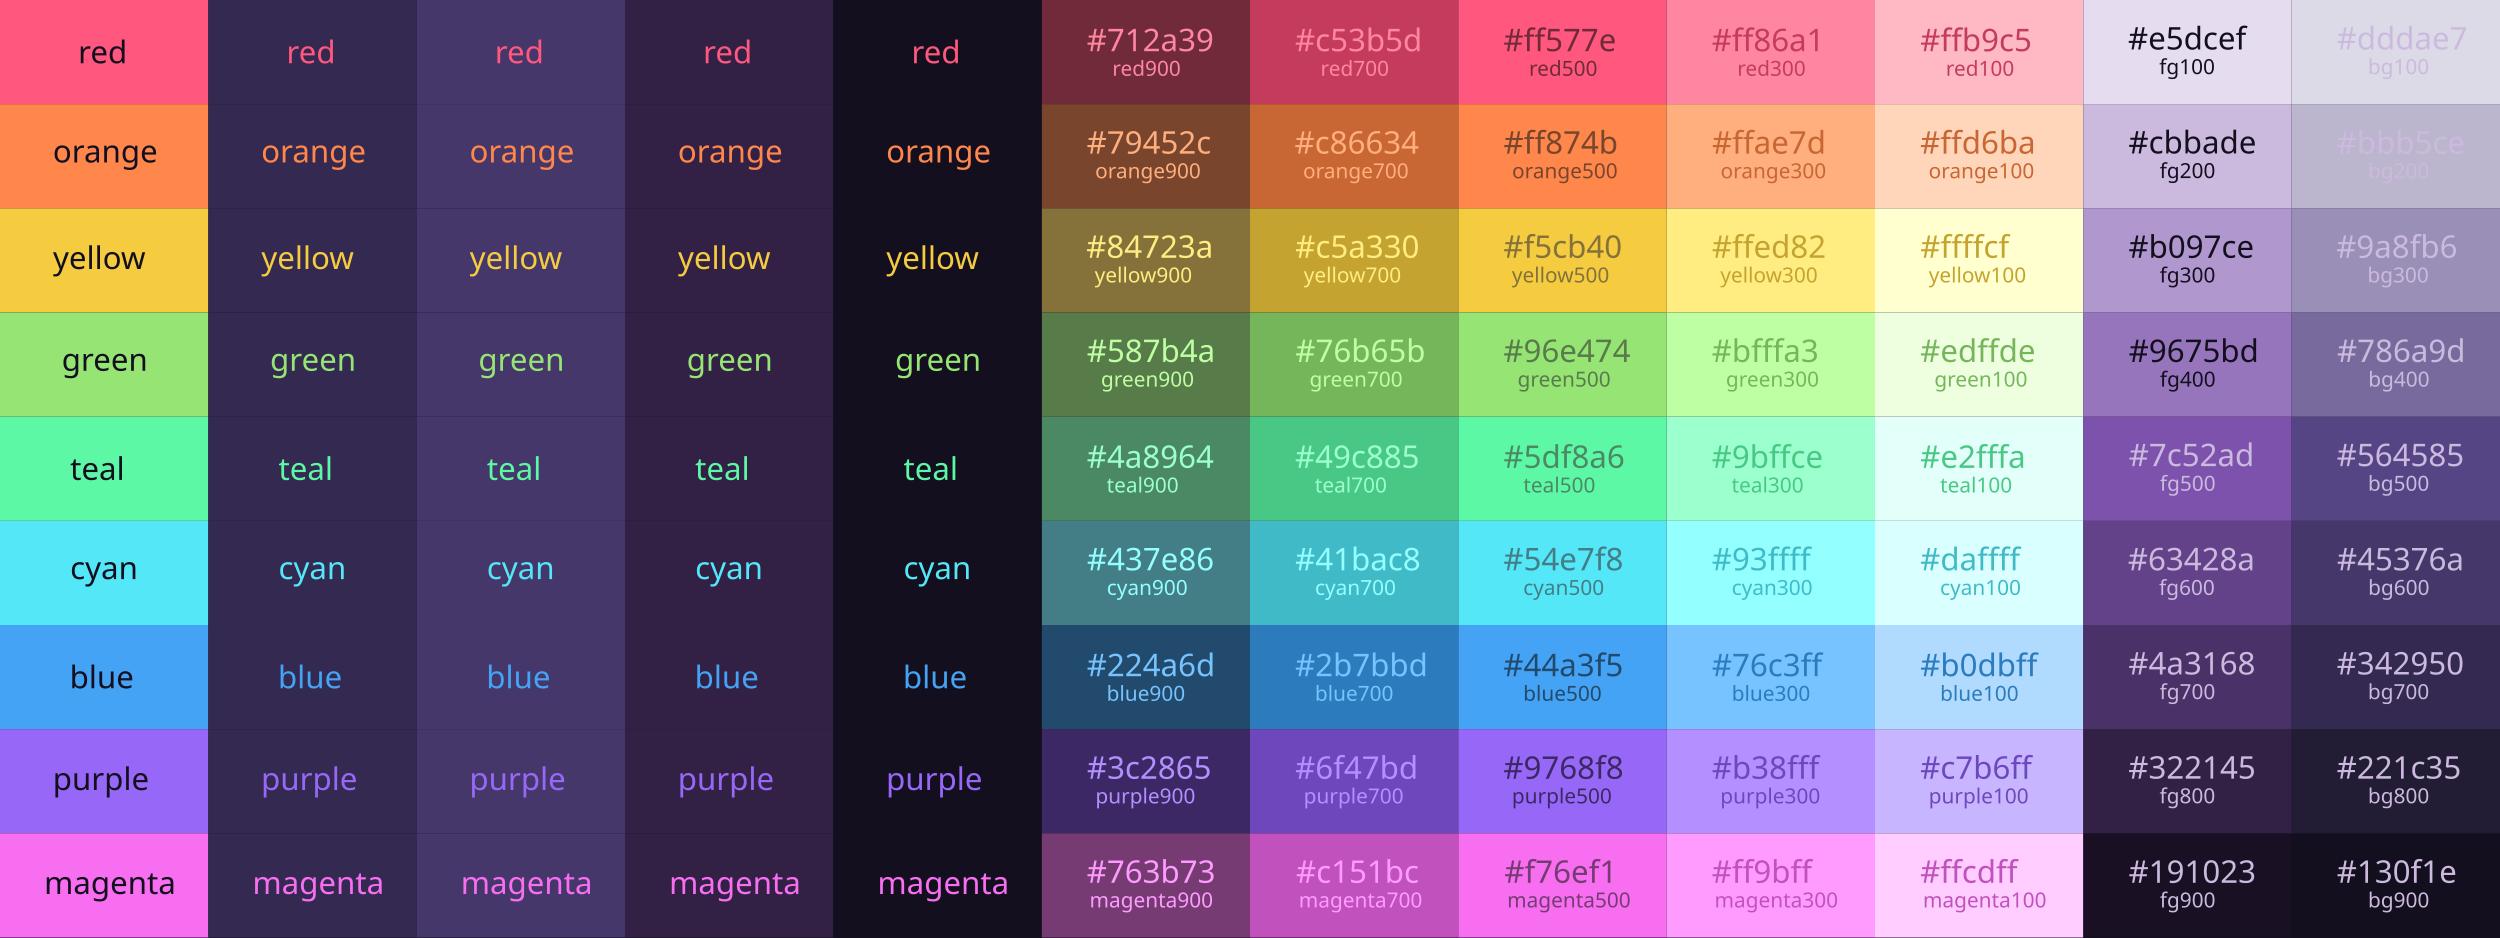
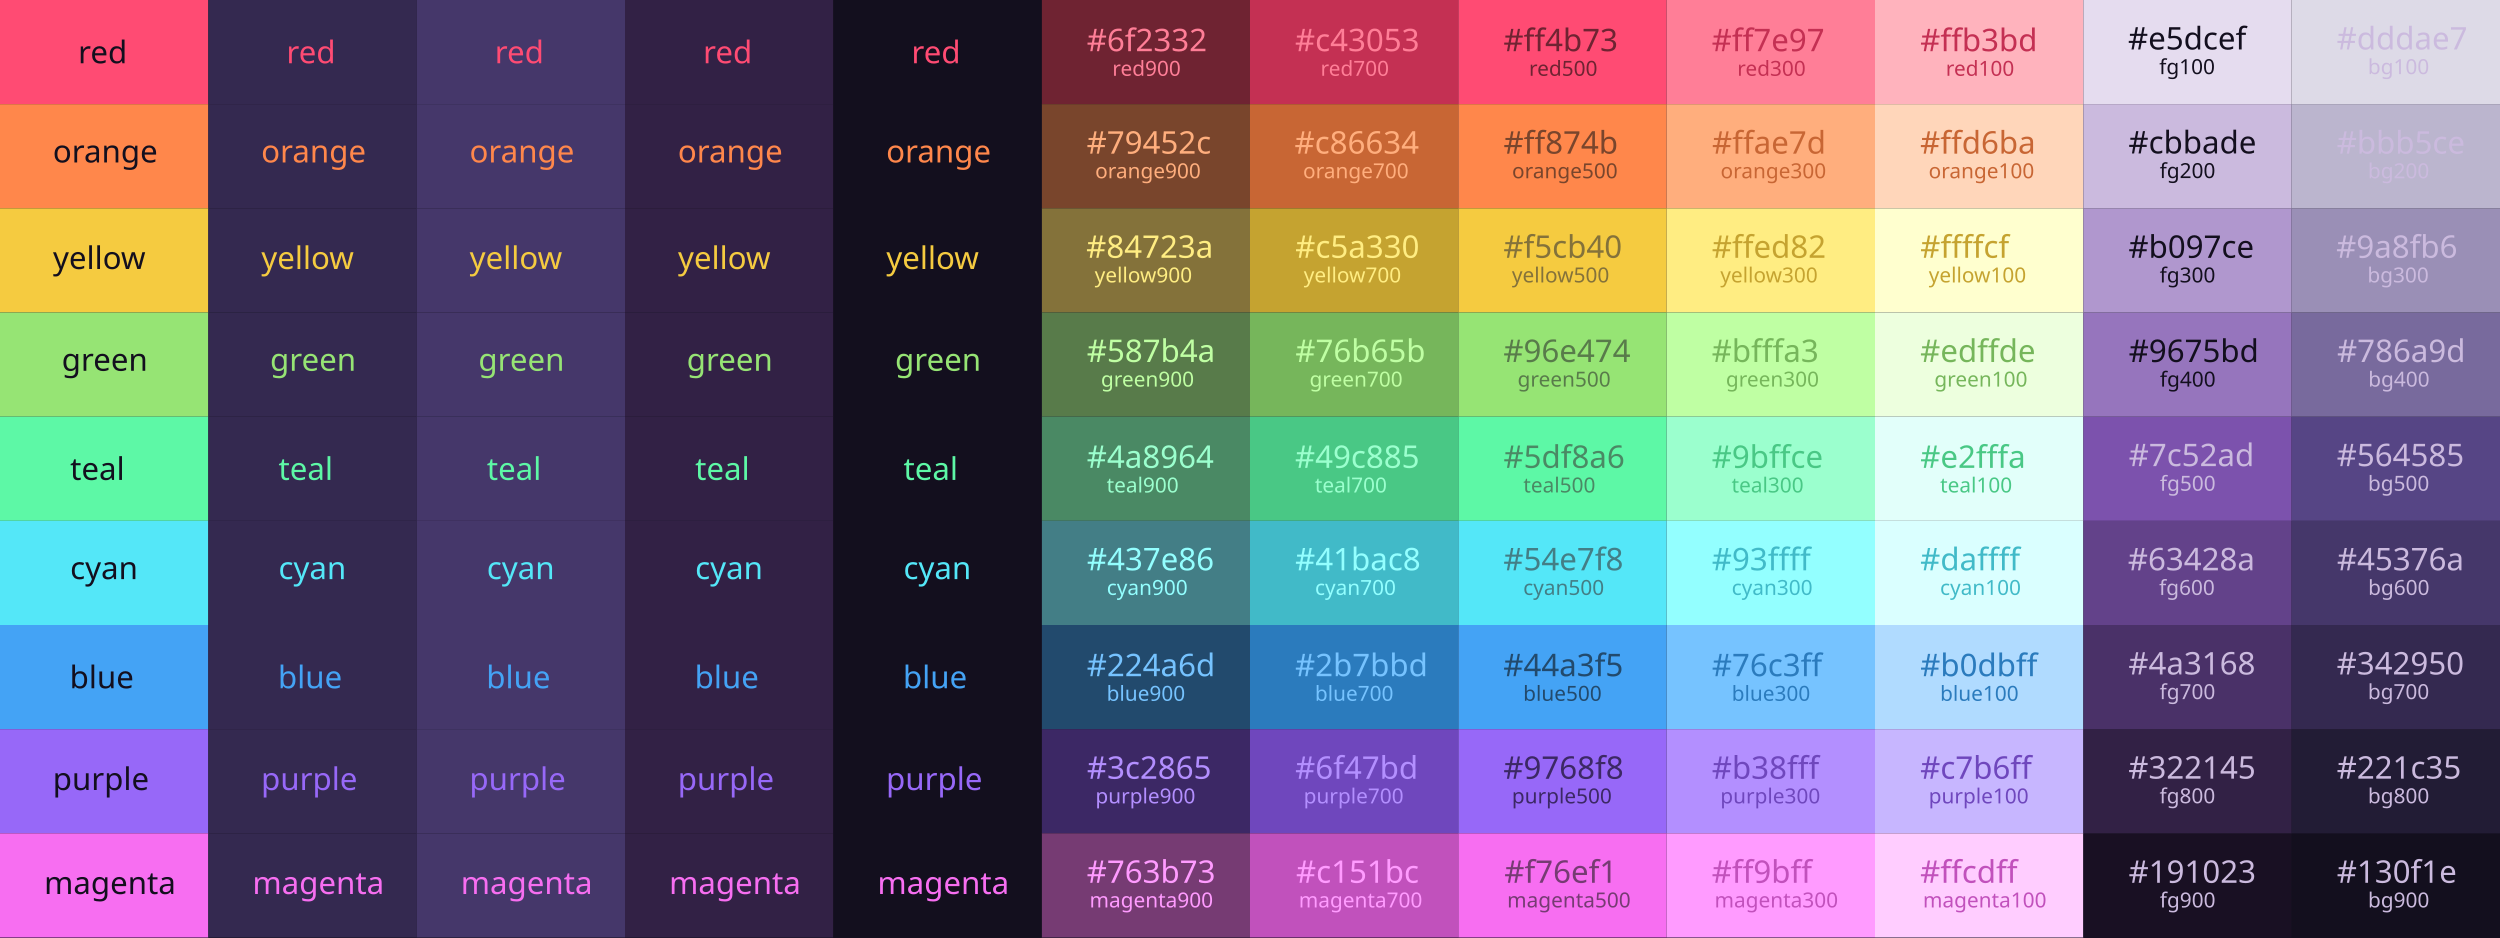
<svg xmlns="http://www.w3.org/2000/svg" viewBox="0 0 2880 1080" xml:space="preserve" style="fill-rule:evenodd;clip-rule:evenodd;stroke-linejoin:round;stroke-miterlimit:2">
  <path style="fill:#130f1e" d="M0 0h3840v2160H0z" />
-   <path style="fill:#ff577e" d="M515.883 199.195h124.032v109.902H515.883z" transform="matrix(1.93498 0 0 1.09188 -998.224 -217.498)" />
-   <path style="fill:#712a39" d="M515.883 199.195h124.032v109.902H515.883z" transform="matrix(1.93498 0 0 1.09188 201.776 -217.498)" />
+   <path style="fill:#ff4b73" d="M515.883 199.195h124.032v109.902H515.883z" transform="matrix(1.93498 0 0 1.09188 -998.224 -217.498)" />
+   <path style="fill:#6f2332" d="M515.883 199.195h124.032v109.902H515.883z" transform="matrix(1.93498 0 0 1.09188 201.776 -217.498)" />
  <path style="fill:#79452c" d="M515.883 199.195h124.032v109.902H515.883z" transform="matrix(1.93498 0 0 1.09188 201.776 -97.498)" />
  <path style="fill:#84723a" d="M515.883 199.195h124.032v109.902H515.883z" transform="matrix(1.93498 0 0 1.09188 201.776 22.502)" />
  <path style="fill:#587b4a" d="M515.883 199.195h124.032v109.902H515.883z" transform="matrix(1.93498 0 0 1.09188 201.776 142.502)" />
  <path style="fill:#4a8964" d="M515.883 199.195h124.032v109.902H515.883z" transform="matrix(1.93498 0 0 1.09188 201.776 262.502)" />
  <path style="fill:#437e86" d="M515.883 199.195h124.032v109.902H515.883z" transform="matrix(1.93498 0 0 1.09188 201.776 382.502)" />
  <path style="fill:#224a6d" d="M515.883 199.195h124.032v109.902H515.883z" transform="matrix(1.93498 0 0 1.09188 201.776 502.502)" />
  <path style="fill:#3c2865" d="M515.883 199.195h124.032v109.902H515.883z" transform="matrix(1.93498 0 0 1.09188 201.776 622.502)" />
  <path style="fill:#763b73" d="M515.883 199.195h124.032v109.902H515.883z" transform="matrix(1.93498 0 0 1.09188 201.776 742.502)" />
-   <path style="fill:#c53b5d" d="M515.883 199.195h124.032v109.902H515.883z" transform="matrix(1.93498 0 0 1.09188 441.776 -217.498)" />
+   <path style="fill:#c43053" d="M515.883 199.195h124.032v109.902H515.883z" transform="matrix(1.93498 0 0 1.09188 441.776 -217.498)" />
  <path style="fill:#c86634" d="M515.883 199.195h124.032v109.902H515.883z" transform="matrix(1.93498 0 0 1.09188 441.776 -97.498)" />
  <path style="fill:#c5a330" d="M515.883 199.195h124.032v109.902H515.883z" transform="matrix(1.93498 0 0 1.09188 441.776 22.502)" />
  <path style="fill:#76b65b" d="M515.883 199.195h124.032v109.902H515.883z" transform="matrix(1.93498 0 0 1.09188 441.776 142.502)" />
  <path style="fill:#49c885" d="M515.883 199.195h124.032v109.902H515.883z" transform="matrix(1.93498 0 0 1.09188 441.776 262.502)" />
  <path style="fill:#41bac8" d="M515.883 199.195h124.032v109.902H515.883z" transform="matrix(1.93498 0 0 1.09188 441.776 382.502)" />
  <path style="fill:#2b7bbd" d="M515.883 199.195h124.032v109.902H515.883z" transform="matrix(1.93498 0 0 1.09188 441.776 502.502)" />
  <path style="fill:#6f47bd" d="M515.883 199.195h124.032v109.902H515.883z" transform="matrix(1.93498 0 0 1.09188 441.776 622.502)" />
  <path style="fill:#c151bc" d="M515.883 199.195h124.032v109.902H515.883z" transform="matrix(1.93498 0 0 1.09188 441.776 742.502)" />
-   <path style="fill:#ff577e" d="M515.883 199.195h124.032v109.902H515.883z" transform="matrix(1.93498 0 0 1.09188 681.776 -217.498)" />
+   <path style="fill:#ff4b73" d="M515.883 199.195h124.032v109.902H515.883z" transform="matrix(1.93498 0 0 1.09188 681.776 -217.498)" />
  <path style="fill:#ff874b" d="M515.883 199.195h124.032v109.902H515.883z" transform="matrix(1.93498 0 0 1.09188 681.776 -97.498)" />
  <path style="fill:#f5cb40" d="M515.883 199.195h124.032v109.902H515.883z" transform="matrix(1.93498 0 0 1.09188 681.776 22.502)" />
  <path style="fill:#96e474" d="M515.883 199.195h124.032v109.902H515.883z" transform="matrix(1.93498 0 0 1.09188 681.776 142.502)" />
  <path style="fill:#5df8a6" d="M515.883 199.195h124.032v109.902H515.883z" transform="matrix(1.93498 0 0 1.09188 681.776 262.502)" />
  <path style="fill:#54e7f8" d="M515.883 199.195h124.032v109.902H515.883z" transform="matrix(1.93498 0 0 1.09188 681.776 382.502)" />
  <path style="fill:#44a3f5" d="M515.883 199.195h124.032v109.902H515.883z" transform="matrix(1.93498 0 0 1.09188 681.776 502.502)" />
  <path style="fill:#9768f8" d="M515.883 199.195h124.032v109.902H515.883z" transform="matrix(1.93498 0 0 1.09188 681.776 622.502)" />
  <path style="fill:#f76ef1" d="M515.883 199.195h124.032v109.902H515.883z" transform="matrix(1.93498 0 0 1.09188 681.776 742.502)" />
-   <path style="fill:#ff86a1" d="M515.883 199.195h124.032v109.902H515.883z" transform="matrix(1.93498 0 0 1.09188 921.776 -217.498)" />
+   <path style="fill:#ff7e97" d="M515.883 199.195h124.032v109.902H515.883z" transform="matrix(1.93498 0 0 1.09188 921.776 -217.498)" />
  <path style="fill:#ffae7d" d="M515.883 199.195h124.032v109.902H515.883z" transform="matrix(1.93498 0 0 1.09188 921.776 -97.498)" />
  <path style="fill:#ffed82" d="M515.883 199.195h124.032v109.902H515.883z" transform="matrix(1.93498 0 0 1.09188 921.776 22.502)" />
  <path style="fill:#bfffa3" d="M515.883 199.195h124.032v109.902H515.883z" transform="matrix(1.93498 0 0 1.09188 921.776 142.502)" />
  <path style="fill:#9bffce" d="M515.883 199.195h124.032v109.902H515.883z" transform="matrix(1.93498 0 0 1.09188 921.776 262.502)" />
  <path style="fill:#93ffff" d="M515.883 199.195h124.032v109.902H515.883z" transform="matrix(1.93498 0 0 1.09188 921.776 382.502)" />
  <path style="fill:#76c3ff" d="M515.883 199.195h124.032v109.902H515.883z" transform="matrix(1.93498 0 0 1.09188 921.776 502.502)" />
  <path style="fill:#b38fff" d="M515.883 199.195h124.032v109.902H515.883z" transform="matrix(1.93498 0 0 1.09188 921.776 622.502)" />
  <path style="fill:#ff9bff" d="M515.883 199.195h124.032v109.902H515.883z" transform="matrix(1.93498 0 0 1.09188 921.776 742.502)" />
-   <path style="fill:#ffb9c5" d="M515.883 199.195h124.032v109.902H515.883z" transform="matrix(1.93498 0 0 1.09188 1161.78 -217.498)" />
+   <path style="fill:#ffb3bd" d="M515.883 199.195h124.032v109.902H515.883z" transform="matrix(1.93498 0 0 1.09188 1161.78 -217.498)" />
  <path style="fill:#ffd6ba" d="M515.883 199.195h124.032v109.902H515.883z" transform="matrix(1.93498 0 0 1.09188 1161.78 -97.498)" />
  <path style="fill:#ffffcf" d="M515.883 199.195h124.032v109.902H515.883z" transform="matrix(1.93498 0 0 1.09188 1161.78 22.502)" />
  <path style="fill:#edffde" d="M515.883 199.195h124.032v109.902H515.883z" transform="matrix(1.93498 0 0 1.09188 1161.78 142.502)" />
  <path style="fill:#e2fffa" d="M515.883 199.195h124.032v109.902H515.883z" transform="matrix(1.93498 0 0 1.09188 1161.78 262.502)" />
  <path style="fill:#daffff" d="M515.883 199.195h124.032v109.902H515.883z" transform="matrix(1.93498 0 0 1.09188 1161.78 382.502)" />
  <path style="fill:#b0dbff" d="M515.883 199.195h124.032v109.902H515.883z" transform="matrix(1.93498 0 0 1.09188 1161.78 502.502)" />
  <path style="fill:#c7b6ff" d="M515.883 199.195h124.032v109.902H515.883z" transform="matrix(1.93498 0 0 1.09188 1161.78 622.502)" />
  <path style="fill:#ffcdff" d="M515.883 199.195h124.032v109.902H515.883z" transform="matrix(1.93498 0 0 1.09188 1161.78 742.502)" />
  <path style="fill:#ff874b" d="M515.883 199.195h124.032v109.902H515.883z" transform="matrix(1.93498 0 0 1.09188 -998.224 -97.498)" />
  <path style="fill:#f5cb40" d="M515.883 199.195h124.032v109.902H515.883z" transform="matrix(1.93498 0 0 1.09188 -998.224 22.502)" />
  <path style="fill:#96e474" d="M515.883 199.195h124.032v109.902H515.883z" transform="matrix(1.93498 0 0 1.09188 -998.224 142.502)" />
  <path style="fill:#5df8a6" d="M515.883 199.195h124.032v109.902H515.883z" transform="matrix(1.93498 0 0 1.09188 -998.224 262.502)" />
  <path style="fill:#54e7f8" d="M515.883 199.195h124.032v109.902H515.883z" transform="matrix(1.93498 0 0 1.09188 -998.224 382.502)" />
  <path style="fill:#44a3f5" d="M515.883 199.195h124.032v109.902H515.883z" transform="matrix(1.93498 0 0 1.09188 -998.224 502.502)" />
  <path style="fill:#9768f8" d="M515.883 199.195h124.032v109.902H515.883z" transform="matrix(1.93498 0 0 1.09188 -998.224 622.502)" />
  <path style="fill:#f76ef1" d="M515.883 199.195h124.032v109.902H515.883z" transform="matrix(1.93498 0 0 1.09188 -998.224 742.502)" />
  <path style="fill:#191023" d="M515.883 199.195h124.032v109.902H515.883z" transform="matrix(1.93498 0 0 1.09188 1401.78 742.502)" />
  <path style="fill:#130f1e" d="M515.883 199.195h124.032v109.902H515.883z" transform="matrix(1.93498 0 0 1.09188 1641.78 742.502)" />
  <path style="fill:#322145" d="M515.883 199.195h124.032v109.902H515.883z" transform="matrix(1.93498 0 0 1.09188 1401.78 622.502)" />
  <path style="fill:#221c35" d="M515.883 199.195h124.032v109.902H515.883z" transform="matrix(1.93498 0 0 1.09188 1641.78 622.502)" />
  <path style="fill:#4a3168" d="M515.883 199.195h124.032v109.902H515.883z" transform="matrix(1.93498 0 0 1.09188 1401.78 502.502)" />
  <path style="fill:#342950" d="M515.883 199.195h124.032v109.902H515.883z" transform="matrix(1.93498 0 0 1.09188 1641.78 502.502)" />
  <path style="fill:#63428a" d="M515.883 199.195h124.032v109.902H515.883z" transform="matrix(1.93498 0 0 1.09188 1401.78 382.502)" />
  <path style="fill:#45376a" d="M515.883 199.195h124.032v109.902H515.883z" transform="matrix(1.93498 0 0 1.09188 1641.78 382.502)" />
  <path style="fill:#7c52ad" d="M515.883 199.195h124.032v109.902H515.883z" transform="matrix(1.93498 0 0 1.09188 1401.78 262.502)" />
  <path style="fill:#564585" d="M515.883 199.195h124.032v109.902H515.883z" transform="matrix(1.93498 0 0 1.09188 1641.78 262.502)" />
  <path style="fill:#9675bd" d="M515.883 199.195h124.032v109.902H515.883z" transform="matrix(1.93498 0 0 1.09188 1401.78 142.502)" />
  <path style="fill:#786a9d" d="M515.883 199.195h124.032v109.902H515.883z" transform="matrix(1.93498 0 0 1.09188 1641.78 142.502)" />
  <path style="fill:#b097ce" d="M515.883 199.195h124.032v109.902H515.883z" transform="matrix(1.93498 0 0 1.09188 1401.78 22.502)" />
  <path style="fill:#9a8fb6" d="M515.883 199.195h124.032v109.902H515.883z" transform="matrix(1.93498 0 0 1.09188 1641.78 22.502)" />
  <path style="fill:#cbbade" d="M515.883 199.195h124.032v109.902H515.883z" transform="matrix(1.93498 0 0 1.09188 1401.78 -97.498)" />
  <path style="fill:#bbb5ce" d="M515.883 199.195h124.032v109.902H515.883z" transform="matrix(1.93498 0 0 1.09188 1641.78 -97.498)" />
  <path style="fill:#e5dcef" d="M515.883 199.195h124.032v109.902H515.883z" transform="matrix(1.93498 0 0 1.09188 1401.78 -217.498)" />
  <path style="fill:#dddae7" d="M515.883 199.195h124.032v109.902H515.883z" transform="matrix(1.93498 0 0 1.09188 1641.78 -217.498)" />
  <path style="fill:#342950" d="M515.883 199.195h124.032v109.902H515.883z" transform="matrix(1.93498 0 0 1.09188 -758.224 -217.498)" />
  <path style="fill:#342950" d="M515.883 199.195h124.032v109.902H515.883z" transform="matrix(1.93498 0 0 1.09188 -758.224 -97.498)" />
  <path style="fill:#342950" d="M515.883 199.195h124.032v109.902H515.883z" transform="matrix(1.93498 0 0 1.09188 -758.224 22.502)" />
  <path style="fill:#342950" d="M515.883 199.195h124.032v109.902H515.883z" transform="matrix(1.93498 0 0 1.09188 -758.224 142.502)" />
  <path style="fill:#342950" d="M515.883 199.195h124.032v109.902H515.883z" transform="matrix(1.93498 0 0 1.09188 -758.224 262.502)" />
  <path style="fill:#342950" d="M515.883 199.195h124.032v109.902H515.883z" transform="matrix(1.93498 0 0 1.09188 -758.224 382.502)" />
  <path style="fill:#342950" d="M515.883 199.195h124.032v109.902H515.883z" transform="matrix(1.93498 0 0 1.09188 -758.224 502.502)" />
  <path style="fill:#342950" d="M515.883 199.195h124.032v109.902H515.883z" transform="matrix(1.93498 0 0 1.09188 -758.224 622.502)" />
  <path style="fill:#342950" d="M515.883 199.195h124.032v109.902H515.883z" transform="matrix(1.93498 0 0 1.09188 -758.224 742.502)" />
  <path style="fill:#45376a" d="M515.883 199.195h124.032v109.902H515.883z" transform="matrix(1.93498 0 0 1.09188 -518.224 -217.498)" />
  <path style="fill:#45376a" d="M515.883 199.195h124.032v109.902H515.883z" transform="matrix(1.93498 0 0 1.09188 -518.224 -97.498)" />
  <path style="fill:#45376a" d="M515.883 199.195h124.032v109.902H515.883z" transform="matrix(1.93498 0 0 1.09188 -518.224 22.502)" />
  <path style="fill:#45376a" d="M515.883 199.195h124.032v109.902H515.883z" transform="matrix(1.93498 0 0 1.09188 -518.224 142.502)" />
  <path style="fill:#45376a" d="M515.883 199.195h124.032v109.902H515.883z" transform="matrix(1.93498 0 0 1.09188 -518.224 262.502)" />
  <path style="fill:#45376a" d="M515.883 199.195h124.032v109.902H515.883z" transform="matrix(1.93498 0 0 1.09188 -518.224 382.502)" />
  <path style="fill:#45376a" d="M515.883 199.195h124.032v109.902H515.883z" transform="matrix(1.93498 0 0 1.09188 -518.224 502.502)" />
  <path style="fill:#45376a" d="M515.883 199.195h124.032v109.902H515.883z" transform="matrix(1.93498 0 0 1.09188 -518.224 622.502)" />
  <path style="fill:#45376a" d="M515.883 199.195h124.032v109.902H515.883z" transform="matrix(1.93498 0 0 1.09188 -518.224 742.502)" />
  <path style="fill:#322145" d="M515.883 199.195h124.032v109.902H515.883z" transform="matrix(1.93498 0 0 1.09188 -278.224 -217.498)" />
  <path style="fill:#322145" d="M515.883 199.195h124.032v109.902H515.883z" transform="matrix(1.93498 0 0 1.09188 -278.224 -97.498)" />
  <path style="fill:#322145" d="M515.883 199.195h124.032v109.902H515.883z" transform="matrix(1.93498 0 0 1.09188 -278.224 22.502)" />
  <path style="fill:#322145" d="M515.883 199.195h124.032v109.902H515.883z" transform="matrix(1.93498 0 0 1.09188 -278.224 142.502)" />
  <path style="fill:#322145" d="M515.883 199.195h124.032v109.902H515.883z" transform="matrix(1.93498 0 0 1.09188 -278.224 262.502)" />
  <path style="fill:#322145" d="M515.883 199.195h124.032v109.902H515.883z" transform="matrix(1.93498 0 0 1.09188 -278.224 382.502)" />
  <path style="fill:#322145" d="M515.883 199.195h124.032v109.902H515.883z" transform="matrix(1.93498 0 0 1.09188 -278.224 502.502)" />
  <path style="fill:#322145" d="M515.883 199.195h124.032v109.902H515.883z" transform="matrix(1.93498 0 0 1.09188 -278.224 622.502)" />
  <path style="fill:#322145" d="M515.883 199.195h124.032v109.902H515.883z" transform="matrix(1.93498 0 0 1.09188 -278.224 742.502)" />
  <path style="fill:#130f1e" d="M515.883 199.195h124.032v109.902H515.883z" transform="matrix(1.93498 0 0 1.09188 -38.224 -217.498)" />
  <path style="fill:#130f1e" d="M515.883 199.195h124.032v109.902H515.883z" transform="matrix(1.93498 0 0 1.09188 -38.224 -97.498)" />
  <path style="fill:#130f1e" d="M515.883 199.195h124.032v109.902H515.883z" transform="matrix(1.93498 0 0 1.09188 -38.224 22.502)" />
  <path style="fill:#130f1e" d="M515.883 199.195h124.032v109.902H515.883z" transform="matrix(1.93498 0 0 1.09188 -38.224 142.502)" />
  <path style="fill:#130f1e" d="M515.883 199.195h124.032v109.902H515.883z" transform="matrix(1.93498 0 0 1.09188 -38.224 262.502)" />
  <path style="fill:#130f1e" d="M515.883 199.195h124.032v109.902H515.883z" transform="matrix(1.93498 0 0 1.09188 -38.224 382.502)" />
  <path style="fill:#130f1e" d="M515.883 199.195h124.032v109.902H515.883z" transform="matrix(1.93498 0 0 1.09188 -38.224 502.502)" />
  <path style="fill:#130f1e" d="M515.883 199.195h124.032v109.902H515.883z" transform="matrix(1.93498 0 0 1.09188 -38.224 622.502)" />
  <path style="fill:#130f1e" d="M515.883 199.195h124.032v109.902H515.883z" transform="matrix(1.93498 0 0 1.09188 -38.224 742.502)" />
  <text x="554.716" y="107.808" style="font-family:'VictorMono-Medium','Victor Mono';font-weight:500;font-size:36px;fill:#130f1e" transform="translate(-464.76 -34.946)">red</text>
-   <text x="515.443" y="107.808" style="font-family:'VictorMono-Medium','Victor Mono';font-weight:500;font-size:36px;fill:#ff86a1" transform="translate(736.467 -48.823)">#712a39</text>
-   <text x="544.898" y="136.172" style="font-family:'VictorMono-Medium','Victor Mono';font-weight:500;font-size:24px;fill:#ff86a1" transform="translate(736.467 -48.823)">red900</text>
+   <text x="515.443" y="107.808" style="font-family:'VictorMono-Medium','Victor Mono';font-weight:500;font-size:36px;fill:#ff7e97" transform="translate(736.467 -48.823)">#6f2332</text>
+   <text x="544.898" y="136.172" style="font-family:'VictorMono-Medium','Victor Mono';font-weight:500;font-size:24px;fill:#ff7e97" transform="translate(736.467 -48.823)">red900</text>
  <text x="525.262" y="107.808" style="font-family:'VictorMono-Medium','Victor Mono';font-weight:500;font-size:36px;fill:#130f1e" transform="translate(-464.4 79.326)">orange</text>
  <text x="515.443" y="107.808" style="font-family:'VictorMono-Medium','Victor Mono';font-weight:500;font-size:36px;fill:#ffae7d" transform="translate(736.337 69.192)">#79452c</text>
  <text x="525.262" y="136.172" style="font-family:'VictorMono-Medium','Victor Mono';font-weight:500;font-size:24px;fill:#ffae7d" transform="translate(736.337 69.192)">orange900</text>
  <text x="525.262" y="107.808" style="font-family:'VictorMono-Medium','Victor Mono';font-weight:500;font-size:36px;fill:#130f1e" transform="translate(-464.236 202.075)">yellow</text>
  <text x="515.443" y="107.808" style="font-family:'VictorMono-Medium','Victor Mono';font-weight:500;font-size:36px;fill:#ffed82" transform="translate(735.813 189.192)">#84723a</text>
  <text x="525.262" y="136.172" style="font-family:'VictorMono-Medium','Victor Mono';font-weight:500;font-size:24px;fill:#ffed82" transform="translate(735.813 189.192)">yellow900</text>
  <text x="535.08" y="107.808" style="font-family:'VictorMono-Medium','Victor Mono';font-weight:500;font-size:36px;fill:#130f1e" transform="translate(-463.991 319.326)">green</text>
  <text x="515.443" y="107.808" style="font-family:'VictorMono-Medium','Victor Mono';font-weight:500;font-size:36px;fill:#bfffa3" transform="translate(736.484 309.192)">#587b4a</text>
  <text x="531.807" y="136.172" style="font-family:'VictorMono-Medium','Victor Mono';font-weight:500;font-size:24px;fill:#bfffa3" transform="translate(736.484 309.192)">green900</text>
  <text x="544.898" y="107.808" style="font-family:'VictorMono-Medium','Victor Mono';font-weight:500;font-size:36px;fill:#130f1e" transform="translate(-464.105 445.054)">teal</text>
  <text x="515.443" y="107.808" style="font-family:'VictorMono-Medium','Victor Mono';font-weight:500;font-size:36px;fill:#9bffce" transform="translate(736.467 431.177)">#4a8964</text>
  <text x="538.353" y="136.172" style="font-family:'VictorMono-Medium','Victor Mono';font-weight:500;font-size:24px;fill:#9bffce" transform="translate(736.467 431.177)">teal900</text>
  <text x="544.898" y="107.808" style="font-family:'VictorMono-Medium','Victor Mono';font-weight:500;font-size:36px;fill:#130f1e" transform="translate(-464.105 559.326)">cyan</text>
  <text x="515.443" y="107.808" style="font-family:'VictorMono-Medium','Victor Mono';font-weight:500;font-size:36px;fill:#93ffff" transform="translate(736.647 549.192)">#437e86</text>
  <text x="538.353" y="136.172" style="font-family:'VictorMono-Medium','Victor Mono';font-weight:500;font-size:24px;fill:#93ffff" transform="translate(736.647 549.192)">cyan900</text>
  <text x="544.898" y="107.808" style="font-family:'VictorMono-Medium','Victor Mono';font-weight:500;font-size:36px;fill:#130f1e" transform="translate(-464.694 685.054)">blue</text>
  <text x="515.443" y="107.808" style="font-family:'VictorMono-Medium','Victor Mono';font-weight:500;font-size:36px;fill:#76c3ff" transform="translate(736.467 671.177)">#224a6d</text>
  <text x="538.353" y="136.172" style="font-family:'VictorMono-Medium','Victor Mono';font-weight:500;font-size:24px;fill:#76c3ff" transform="translate(736.467 671.177)">blue900</text>
  <text x="525.262" y="107.808" style="font-family:'VictorMono-Medium','Victor Mono';font-weight:500;font-size:36px;fill:#130f1e" transform="translate(-464.498 802.305)">purple</text>
  <text x="515.443" y="107.808" style="font-family:'VictorMono-Medium','Victor Mono';font-weight:500;font-size:36px;fill:#b38fff" transform="translate(736.647 789.345)">#3c2865</text>
  <text x="525.262" y="136.172" style="font-family:'VictorMono-Medium','Victor Mono';font-weight:500;font-size:24px;fill:#b38fff" transform="translate(736.647 789.345)">purple900</text>
  <text x="515.443" y="107.808" style="font-family:'VictorMono-Medium','Victor Mono';font-weight:500;font-size:36px;fill:#130f1e" transform="translate(-464.613 922.075)">magenta</text>
  <text x="515.443" y="107.808" style="font-family:'VictorMono-Medium','Victor Mono';font-weight:500;font-size:36px;fill:#cbbade" transform="translate(1936.78 429.192)">#7c52ad</text>
  <text x="551.443" y="136.172" style="font-family:'VictorMono-Medium','Victor Mono';font-weight:500;font-size:24px;fill:#cbbade" transform="translate(1936.78 429.192)">fg500</text>
  <text x="515.443" y="107.808" style="font-family:'VictorMono-Medium','Victor Mono';font-weight:500;font-size:36px;fill:#cbbade" transform="translate(2176.42 429.192)">#564585</text>
  <text x="551.443" y="136.172" style="font-family:'VictorMono-Medium','Victor Mono';font-weight:500;font-size:24px;fill:#cbbade" transform="translate(2176.42 429.192)">bg500</text>
  <text x="515.443" y="107.808" style="font-family:'VictorMono-Medium','Victor Mono';font-weight:500;font-size:36px;fill:#cbbade" transform="translate(1935.81 549.192)">#63428a</text>
  <text x="551.443" y="136.172" style="font-family:'VictorMono-Medium','Victor Mono';font-weight:500;font-size:24px;fill:#cbbade" transform="translate(1935.81 549.192)">fg600</text>
  <text x="515.443" y="107.808" style="font-family:'VictorMono-Medium','Victor Mono';font-weight:500;font-size:36px;fill:#cbbade" transform="translate(2176.65 549.192)">#45376a</text>
  <text x="551.443" y="136.172" style="font-family:'VictorMono-Medium','Victor Mono';font-weight:500;font-size:24px;fill:#cbbade" transform="translate(2176.65 549.192)">bg600</text>
  <text x="515.443" y="107.808" style="font-family:'VictorMono-Medium','Victor Mono';font-weight:500;font-size:36px;fill:#cbbade" transform="translate(1936.4 669.192)">#4a3168</text>
  <text x="551.443" y="136.172" style="font-family:'VictorMono-Medium','Victor Mono';font-weight:500;font-size:24px;fill:#cbbade" transform="translate(1936.4 669.192)">fg700</text>
  <text x="515.443" y="107.808" style="font-family:'VictorMono-Medium','Victor Mono';font-weight:500;font-size:36px;fill:#cbbade" transform="translate(2176.34 669.192)">#342950</text>
  <text x="551.443" y="136.172" style="font-family:'VictorMono-Medium','Victor Mono';font-weight:500;font-size:24px;fill:#cbbade" transform="translate(2176.34 669.192)">bg700</text>
  <text x="515.443" y="107.808" style="font-family:'VictorMono-Medium','Victor Mono';font-weight:500;font-size:36px;fill:#cbbade" transform="translate(1936.34 789.192)">#322145</text>
  <text x="551.443" y="136.172" style="font-family:'VictorMono-Medium','Victor Mono';font-weight:500;font-size:24px;fill:#cbbade" transform="translate(1936.34 789.192)">fg800</text>
  <text x="515.443" y="107.808" style="font-family:'VictorMono-Medium','Victor Mono';font-weight:500;font-size:36px;fill:#cbbade" transform="translate(2176.4 789.192)">#221c35</text>
  <text x="551.443" y="136.172" style="font-family:'VictorMono-Medium','Victor Mono';font-weight:500;font-size:24px;fill:#cbbade" transform="translate(2176.4 789.192)">bg800</text>
  <text x="515.443" y="107.808" style="font-family:'VictorMono-Medium','Victor Mono';font-weight:500;font-size:36px;fill:#cbbade" transform="translate(1936.65 909.192)">#191023</text>
  <text x="551.443" y="136.172" style="font-family:'VictorMono-Medium','Victor Mono';font-weight:500;font-size:24px;fill:#cbbade" transform="translate(1936.65 909.192)">fg900</text>
  <text x="515.443" y="107.808" style="font-family:'VictorMono-Medium','Victor Mono';font-weight:500;font-size:36px;fill:#cbbade" transform="translate(2176.48 909.192)">#130f1e</text>
  <text x="551.443" y="136.172" style="font-family:'VictorMono-Medium','Victor Mono';font-weight:500;font-size:24px;fill:#cbbade" transform="translate(2176.48 909.192)">bg900</text>
  <text x="515.443" y="107.808" style="font-family:'VictorMono-Medium','Victor Mono';font-weight:500;font-size:36px;fill:#130f1e" transform="translate(1936.78 309.192)">#9675bd</text>
  <text x="551.443" y="136.172" style="font-family:'VictorMono-Medium','Victor Mono';font-weight:500;font-size:24px;fill:#130f1e" transform="translate(1936.78 309.192)">fg400</text>
  <text x="515.443" y="107.808" style="font-family:'VictorMono-Medium','Victor Mono';font-weight:500;font-size:36px;fill:#cbbade" transform="translate(2176.78 309.192)">#786a9d</text>
  <text x="551.443" y="136.172" style="font-family:'VictorMono-Medium','Victor Mono';font-weight:500;font-size:24px;fill:#cbbade" transform="translate(2176.78 309.192)">bg400</text>
  <text x="515.443" y="107.808" style="font-family:'VictorMono-Medium','Victor Mono';font-weight:500;font-size:36px;fill:#130f1e" transform="translate(1936.48 189.192)">#b097ce</text>
  <text x="551.443" y="136.172" style="font-family:'VictorMono-Medium','Victor Mono';font-weight:500;font-size:24px;fill:#130f1e" transform="translate(1936.48 189.192)">fg300</text>
  <text x="515.443" y="107.808" style="font-family:'VictorMono-Medium','Victor Mono';font-weight:500;font-size:36px;fill:#cbbade" transform="translate(2175.81 189.192)">#9a8fb6</text>
  <text x="551.443" y="136.172" style="font-family:'VictorMono-Medium','Victor Mono';font-weight:500;font-size:24px;fill:#cbbade" transform="translate(2175.81 189.192)">bg300</text>
  <text x="515.443" y="107.808" style="font-family:'VictorMono-Medium','Victor Mono';font-weight:500;font-size:36px;fill:#130f1e" transform="translate(1936.48 68.963)">#cbbade</text>
  <text x="551.443" y="136.172" style="font-family:'VictorMono-Medium','Victor Mono';font-weight:500;font-size:24px;fill:#130f1e" transform="translate(1936.48 68.963)">fg200</text>
  <text x="515.443" y="107.808" style="font-family:'VictorMono-Medium','Victor Mono';font-weight:500;font-size:36px;fill:#cbbade" transform="translate(2176.4 69.192)">#bbb5ce</text>
  <text x="551.443" y="136.172" style="font-family:'VictorMono-Medium','Victor Mono';font-weight:500;font-size:24px;fill:#cbbade" transform="translate(2176.4 69.192)">bg200</text>
  <text x="515.443" y="107.808" style="font-family:'VictorMono-Medium','Victor Mono';font-weight:500;font-size:36px;fill:#130f1e" transform="translate(1935.99 -50.808)">#e5dcef</text>
  <text x="551.443" y="136.172" style="font-family:'VictorMono-Medium','Victor Mono';font-weight:500;font-size:24px;fill:#130f1e" transform="translate(1935.99 -50.808)">fg100</text>
  <text x="515.443" y="107.808" style="font-family:'VictorMono-Medium','Victor Mono';font-weight:500;font-size:36px;fill:#cbbade" transform="translate(2176.34 -50.808)">#dddae7</text>
  <text x="551.443" y="136.172" style="font-family:'VictorMono-Medium','Victor Mono';font-weight:500;font-size:24px;fill:#cbbade" transform="translate(2176.34 -50.808)">bg100</text>
  <text x="515.443" y="107.808" style="font-family:'VictorMono-Medium','Victor Mono';font-weight:500;font-size:36px;fill:#ff9bff" transform="translate(736.418 909.192)">#763b73</text>
  <text x="518.716" y="136.172" style="font-family:'VictorMono-Medium','Victor Mono';font-weight:500;font-size:24px;fill:#ff9bff" transform="translate(736.418 909.192)">magenta900</text>
-   <text x="554.716" y="107.808" style="font-family:'VictorMono-Medium','Victor Mono';font-weight:500;font-size:36px;fill:#ff577e" transform="translate(-224.76 -34.946)">red</text>
-   <text x="515.443" y="107.808" style="font-family:'VictorMono-Medium','Victor Mono';font-weight:500;font-size:36px;fill:#ff86a1" transform="translate(976.337 -48.823)">#c53b5d</text>
-   <text x="544.898" y="136.172" style="font-family:'VictorMono-Medium','Victor Mono';font-weight:500;font-size:24px;fill:#ff86a1" transform="translate(976.337 -48.823)">red700</text>
+   <text x="554.716" y="107.808" style="font-family:'VictorMono-Medium','Victor Mono';font-weight:500;font-size:36px;fill:#ff4b73" transform="translate(-224.76 -34.946)">red</text>
+   <text x="515.443" y="107.808" style="font-family:'VictorMono-Medium','Victor Mono';font-weight:500;font-size:36px;fill:#ff7e97" transform="translate(976.337 -48.823)">#c43053</text>
+   <text x="544.898" y="136.172" style="font-family:'VictorMono-Medium','Victor Mono';font-weight:500;font-size:24px;fill:#ff7e97" transform="translate(976.337 -48.823)">red700</text>
  <text x="525.262" y="107.808" style="font-family:'VictorMono-Medium','Victor Mono';font-weight:500;font-size:36px;fill:#ff874b" transform="translate(-224.4 79.326)">orange</text>
  <text x="515.443" y="107.808" style="font-family:'VictorMono-Medium','Victor Mono';font-weight:500;font-size:36px;fill:#ffae7d" transform="translate(975.813 69.192)">#c86634</text>
  <text x="525.262" y="136.172" style="font-family:'VictorMono-Medium','Victor Mono';font-weight:500;font-size:24px;fill:#ffae7d" transform="translate(975.813 69.192)">orange700</text>
  <text x="525.262" y="107.808" style="font-family:'VictorMono-Medium','Victor Mono';font-weight:500;font-size:36px;fill:#f5cb40" transform="translate(-224.236 202.075)">yellow</text>
  <text x="515.443" y="107.808" style="font-family:'VictorMono-Medium','Victor Mono';font-weight:500;font-size:36px;fill:#ffed82" transform="translate(976.647 189.192)">#c5a330</text>
  <text x="525.262" y="136.172" style="font-family:'VictorMono-Medium','Victor Mono';font-weight:500;font-size:24px;fill:#ffed82" transform="translate(976.647 189.192)">yellow700</text>
  <text x="535.08" y="107.808" style="font-family:'VictorMono-Medium','Victor Mono';font-weight:500;font-size:36px;fill:#96e474" transform="translate(-223.991 319.326)">green</text>
  <text x="515.443" y="107.808" style="font-family:'VictorMono-Medium','Victor Mono';font-weight:500;font-size:36px;fill:#bfffa3" transform="translate(976.778 309.192)">#76b65b</text>
  <text x="531.807" y="136.172" style="font-family:'VictorMono-Medium','Victor Mono';font-weight:500;font-size:24px;fill:#bfffa3" transform="translate(976.778 309.192)">green700</text>
  <text x="544.898" y="107.808" style="font-family:'VictorMono-Medium','Victor Mono';font-weight:500;font-size:36px;fill:#5df8a6" transform="translate(-224.105 445.054)">teal</text>
  <text x="515.443" y="107.808" style="font-family:'VictorMono-Medium','Victor Mono';font-weight:500;font-size:36px;fill:#9bffce" transform="translate(976.337 431.177)">#49c885</text>
  <text x="538.353" y="136.172" style="font-family:'VictorMono-Medium','Victor Mono';font-weight:500;font-size:24px;fill:#9bffce" transform="translate(976.337 431.177)">teal700</text>
  <text x="544.898" y="107.808" style="font-family:'VictorMono-Medium','Victor Mono';font-weight:500;font-size:36px;fill:#54e7f8" transform="translate(-224.105 559.326)">cyan</text>
  <text x="515.443" y="107.808" style="font-family:'VictorMono-Medium','Victor Mono';font-weight:500;font-size:36px;fill:#93ffff" transform="translate(976.533 549.192)">#41bac8</text>
  <text x="538.353" y="136.172" style="font-family:'VictorMono-Medium','Victor Mono';font-weight:500;font-size:24px;fill:#93ffff" transform="translate(976.533 549.192)">cyan700</text>
  <text x="544.898" y="107.808" style="font-family:'VictorMono-Medium','Victor Mono';font-weight:500;font-size:36px;fill:#44a3f5" transform="translate(-224.694 685.054)">blue</text>
  <text x="515.443" y="107.808" style="font-family:'VictorMono-Medium','Victor Mono';font-weight:500;font-size:36px;fill:#76c3ff" transform="translate(976.418 671.177)">#2b7bbd</text>
  <text x="538.353" y="136.172" style="font-family:'VictorMono-Medium','Victor Mono';font-weight:500;font-size:24px;fill:#76c3ff" transform="translate(976.418 671.177)">blue700</text>
  <text x="525.262" y="107.808" style="font-family:'VictorMono-Medium','Victor Mono';font-weight:500;font-size:36px;fill:#9768f8" transform="translate(-224.498 802.305)">purple</text>
  <text x="515.443" y="107.808" style="font-family:'VictorMono-Medium','Victor Mono';font-weight:500;font-size:36px;fill:#b38fff" transform="translate(976.533 789.345)">#6f47bd</text>
  <text x="525.262" y="136.172" style="font-family:'VictorMono-Medium','Victor Mono';font-weight:500;font-size:24px;fill:#b38fff" transform="translate(976.533 789.345)">purple700</text>
  <text x="515.443" y="107.808" style="font-family:'VictorMono-Medium','Victor Mono';font-weight:500;font-size:36px;fill:#f76ef1" transform="translate(-224.613 922.075)">magenta</text>
  <text x="515.443" y="107.808" style="font-family:'VictorMono-Medium','Victor Mono';font-weight:500;font-size:36px;fill:#ff9bff" transform="translate(977.498 909.192)">#c151bc</text>
  <text x="518.716" y="136.172" style="font-family:'VictorMono-Medium','Victor Mono';font-weight:500;font-size:24px;fill:#ff9bff" transform="translate(977.498 909.192)">magenta700</text>
-   <text x="554.716" y="107.808" style="font-family:'VictorMono-Medium','Victor Mono';font-weight:500;font-size:36px;fill:#ff577e" transform="translate(15.24 -34.946)">red</text>
-   <text x="515.443" y="107.808" style="font-family:'VictorMono-Medium','Victor Mono';font-weight:500;font-size:36px;fill:#712a39" transform="translate(1216.48 -48.823)">#ff577e</text>
-   <text x="544.898" y="136.172" style="font-family:'VictorMono-Medium','Victor Mono';font-weight:500;font-size:24px;fill:#712a39" transform="translate(1216.48 -48.823)">red500</text>
+   <text x="554.716" y="107.808" style="font-family:'VictorMono-Medium','Victor Mono';font-weight:500;font-size:36px;fill:#ff4b73" transform="translate(15.24 -34.946)">red</text>
+   <text x="515.443" y="107.808" style="font-family:'VictorMono-Medium','Victor Mono';font-weight:500;font-size:36px;fill:#6f2332" transform="translate(1216.48 -48.823)">#ff4b73</text>
+   <text x="544.898" y="136.172" style="font-family:'VictorMono-Medium','Victor Mono';font-weight:500;font-size:24px;fill:#6f2332" transform="translate(1216.48 -48.823)">red500</text>
  <text x="525.262" y="107.808" style="font-family:'VictorMono-Medium','Victor Mono';font-weight:500;font-size:36px;fill:#ff874b" transform="translate(15.6 79.326)">orange</text>
  <text x="515.443" y="107.808" style="font-family:'VictorMono-Medium','Victor Mono';font-weight:500;font-size:36px;fill:#79452c" transform="translate(1216.58 69.192)">#ff874b</text>
  <text x="525.262" y="136.172" style="font-family:'VictorMono-Medium','Victor Mono';font-weight:500;font-size:24px;fill:#79452c" transform="translate(1216.58 69.192)">orange500</text>
  <text x="525.262" y="107.808" style="font-family:'VictorMono-Medium','Victor Mono';font-weight:500;font-size:36px;fill:#f5cb40" transform="translate(15.764 202.075)">yellow</text>
  <text x="515.443" y="107.808" style="font-family:'VictorMono-Medium','Victor Mono';font-weight:500;font-size:36px;fill:#84723a" transform="translate(1216.42 189.192)">#f5cb40</text>
  <text x="525.262" y="136.172" style="font-family:'VictorMono-Medium','Victor Mono';font-weight:500;font-size:24px;fill:#84723a" transform="translate(1216.42 189.192)">yellow500</text>
  <text x="535.08" y="107.808" style="font-family:'VictorMono-Medium','Victor Mono';font-weight:500;font-size:36px;fill:#96e474" transform="translate(16.01 319.326)">green</text>
  <text x="515.443" y="107.808" style="font-family:'VictorMono-Medium','Victor Mono';font-weight:500;font-size:36px;fill:#587b4a" transform="translate(1216.42 309.192)">#96e474</text>
  <text x="531.807" y="136.172" style="font-family:'VictorMono-Medium','Victor Mono';font-weight:500;font-size:24px;fill:#587b4a" transform="translate(1216.42 309.192)">green500</text>
  <text x="544.898" y="107.808" style="font-family:'VictorMono-Medium','Victor Mono';font-weight:500;font-size:36px;fill:#5df8a6" transform="translate(15.895 445.054)">teal</text>
  <text x="515.443" y="107.808" style="font-family:'VictorMono-Medium','Victor Mono';font-weight:500;font-size:36px;fill:#4a8964" transform="translate(1216.53 431.177)">#5df8a6</text>
  <text x="538.353" y="136.172" style="font-family:'VictorMono-Medium','Victor Mono';font-weight:500;font-size:24px;fill:#4a8964" transform="translate(1216.53 431.177)">teal500</text>
  <text x="544.898" y="107.808" style="font-family:'VictorMono-Medium','Victor Mono';font-weight:500;font-size:36px;fill:#54e7f8" transform="translate(15.895 559.326)">cyan</text>
  <text x="515.443" y="107.808" style="font-family:'VictorMono-Medium','Victor Mono';font-weight:500;font-size:36px;fill:#437e86" transform="translate(1216.4 549.192)">#54e7f8</text>
  <text x="538.353" y="136.172" style="font-family:'VictorMono-Medium','Victor Mono';font-weight:500;font-size:24px;fill:#437e86" transform="translate(1216.4 549.192)">cyan500</text>
  <text x="544.898" y="107.808" style="font-family:'VictorMono-Medium','Victor Mono';font-weight:500;font-size:36px;fill:#44a3f5" transform="translate(15.306 685.054)">blue</text>
  <text x="515.443" y="107.808" style="font-family:'VictorMono-Medium','Victor Mono';font-weight:500;font-size:36px;fill:#224a6d" transform="translate(1216.34 671.177)">#44a3f5</text>
  <text x="538.353" y="136.172" style="font-family:'VictorMono-Medium','Victor Mono';font-weight:500;font-size:24px;fill:#224a6d" transform="translate(1216.34 671.177)">blue500</text>
  <text x="525.262" y="107.808" style="font-family:'VictorMono-Medium','Victor Mono';font-weight:500;font-size:36px;fill:#9768f8" transform="translate(15.502 802.305)">purple</text>
  <text x="515.443" y="107.808" style="font-family:'VictorMono-Medium','Victor Mono';font-weight:500;font-size:36px;fill:#3c2865" transform="translate(1216.4 789.345)">#9768f8</text>
  <text x="525.262" y="136.172" style="font-family:'VictorMono-Medium','Victor Mono';font-weight:500;font-size:24px;fill:#3c2865" transform="translate(1216.4 789.345)">purple500</text>
  <text x="515.443" y="107.808" style="font-family:'VictorMono-Medium','Victor Mono';font-weight:500;font-size:36px;fill:#f76ef1" transform="translate(15.387 922.075)">magenta</text>
  <text x="515.443" y="107.808" style="font-family:'VictorMono-Medium','Victor Mono';font-weight:500;font-size:36px;fill:#763b73" transform="translate(1217.5 909.192)">#f76ef1</text>
  <text x="518.716" y="136.172" style="font-family:'VictorMono-Medium','Victor Mono';font-weight:500;font-size:24px;fill:#763b73" transform="translate(1217.5 909.192)">magenta500</text>
-   <text x="554.716" y="107.808" style="font-family:'VictorMono-Medium','Victor Mono';font-weight:500;font-size:36px;fill:#ff577e" transform="translate(255.24 -34.946)">red</text>
-   <text x="515.443" y="107.808" style="font-family:'VictorMono-Medium','Victor Mono';font-weight:500;font-size:36px;fill:#c53b5d" transform="translate(1456.4 -48.823)">#ff86a1</text>
-   <text x="544.898" y="136.172" style="font-family:'VictorMono-Medium','Victor Mono';font-weight:500;font-size:24px;fill:#c53b5d" transform="translate(1456.4 -48.823)">red300</text>
+   <text x="554.716" y="107.808" style="font-family:'VictorMono-Medium','Victor Mono';font-weight:500;font-size:36px;fill:#ff4b73" transform="translate(255.24 -34.946)">red</text>
+   <text x="515.443" y="107.808" style="font-family:'VictorMono-Medium','Victor Mono';font-weight:500;font-size:36px;fill:#c43053" transform="translate(1456.4 -48.823)">#ff7e97</text>
+   <text x="544.898" y="136.172" style="font-family:'VictorMono-Medium','Victor Mono';font-weight:500;font-size:24px;fill:#c43053" transform="translate(1456.4 -48.823)">red300</text>
  <text x="525.262" y="107.808" style="font-family:'VictorMono-Medium','Victor Mono';font-weight:500;font-size:36px;fill:#ff874b" transform="translate(255.6 79.326)">orange</text>
  <text x="515.443" y="107.808" style="font-family:'VictorMono-Medium','Victor Mono';font-weight:500;font-size:36px;fill:#c86634" transform="translate(1456.78 69.192)">#ffae7d</text>
  <text x="525.262" y="136.172" style="font-family:'VictorMono-Medium','Victor Mono';font-weight:500;font-size:24px;fill:#c86634" transform="translate(1456.78 69.192)">orange300</text>
  <text x="525.262" y="107.808" style="font-family:'VictorMono-Medium','Victor Mono';font-weight:500;font-size:36px;fill:#f5cb40" transform="translate(255.764 202.075)">yellow</text>
  <text x="515.443" y="107.808" style="font-family:'VictorMono-Medium','Victor Mono';font-weight:500;font-size:36px;fill:#c5a330" transform="translate(1456.53 189.192)">#ffed82</text>
  <text x="525.262" y="136.172" style="font-family:'VictorMono-Medium','Victor Mono';font-weight:500;font-size:24px;fill:#c5a330" transform="translate(1456.53 189.192)">yellow300</text>
  <text x="535.08" y="107.808" style="font-family:'VictorMono-Medium','Victor Mono';font-weight:500;font-size:36px;fill:#96e474" transform="translate(256.009 319.326)">green</text>
  <text x="515.443" y="107.808" style="font-family:'VictorMono-Medium','Victor Mono';font-weight:500;font-size:36px;fill:#76b65b" transform="translate(1456.42 309.192)">#bfffa3</text>
  <text x="531.807" y="136.172" style="font-family:'VictorMono-Medium','Victor Mono';font-weight:500;font-size:24px;fill:#76b65b" transform="translate(1456.42 309.192)">green300</text>
  <text x="544.898" y="107.808" style="font-family:'VictorMono-Medium','Victor Mono';font-weight:500;font-size:36px;fill:#5df8a6" transform="translate(255.895 445.054)">teal</text>
  <text x="515.443" y="107.808" style="font-family:'VictorMono-Medium','Victor Mono';font-weight:500;font-size:36px;fill:#49c885" transform="translate(1456.4 431.177)">#9bffce</text>
  <text x="538.353" y="136.172" style="font-family:'VictorMono-Medium','Victor Mono';font-weight:500;font-size:24px;fill:#49c885" transform="translate(1456.4 431.177)">teal300</text>
  <text x="544.898" y="107.808" style="font-family:'VictorMono-Medium','Victor Mono';font-weight:500;font-size:36px;fill:#54e7f8" transform="translate(255.895 559.326)">cyan</text>
  <text x="515.443" y="107.808" style="font-family:'VictorMono-Medium','Victor Mono';font-weight:500;font-size:36px;fill:#41bac8" transform="translate(1456.53 549.192)">#93ffff</text>
  <text x="538.353" y="136.172" style="font-family:'VictorMono-Medium','Victor Mono';font-weight:500;font-size:24px;fill:#41bac8" transform="translate(1456.53 549.192)">cyan300</text>
  <text x="544.898" y="107.808" style="font-family:'VictorMono-Medium','Victor Mono';font-weight:500;font-size:36px;fill:#44a3f5" transform="translate(255.306 685.054)">blue</text>
  <text x="515.443" y="107.808" style="font-family:'VictorMono-Medium','Victor Mono';font-weight:500;font-size:36px;fill:#2b7bbd" transform="translate(1456.57 671.177)">#76c3ff</text>
  <text x="538.353" y="136.172" style="font-family:'VictorMono-Medium','Victor Mono';font-weight:500;font-size:24px;fill:#2b7bbd" transform="translate(1456.57 671.177)">blue300</text>
  <text x="525.262" y="107.808" style="font-family:'VictorMono-Medium','Victor Mono';font-weight:500;font-size:36px;fill:#9768f8" transform="translate(255.502 802.305)">purple</text>
  <text x="515.443" y="107.808" style="font-family:'VictorMono-Medium','Victor Mono';font-weight:500;font-size:36px;fill:#6f47bd" transform="translate(1456.53 789.345)">#b38fff</text>
  <text x="525.262" y="136.172" style="font-family:'VictorMono-Medium','Victor Mono';font-weight:500;font-size:24px;fill:#6f47bd" transform="translate(1456.53 789.345)">purple300</text>
  <text x="515.443" y="107.808" style="font-family:'VictorMono-Medium','Victor Mono';font-weight:500;font-size:36px;fill:#f76ef1" transform="translate(255.387 922.075)">magenta</text>
  <text x="515.443" y="107.808" style="font-family:'VictorMono-Medium','Victor Mono';font-weight:500;font-size:36px;fill:#c151bc" transform="translate(1456.42 909.192)">#ff9bff</text>
  <text x="518.716" y="136.172" style="font-family:'VictorMono-Medium','Victor Mono';font-weight:500;font-size:24px;fill:#c151bc" transform="translate(1456.42 909.192)">magenta300</text>
-   <text x="554.716" y="107.808" style="font-family:'VictorMono-Medium','Victor Mono';font-weight:500;font-size:36px;fill:#ff577e" transform="translate(495.24 -34.946)">red</text>
-   <text x="515.443" y="107.808" style="font-family:'VictorMono-Medium','Victor Mono';font-weight:500;font-size:36px;fill:#c53b5d" transform="translate(1696.63 -48.823)">#ffb9c5</text>
-   <text x="544.898" y="136.172" style="font-family:'VictorMono-Medium','Victor Mono';font-weight:500;font-size:24px;fill:#c53b5d" transform="translate(1696.63 -48.823)">red100</text>
+   <text x="554.716" y="107.808" style="font-family:'VictorMono-Medium','Victor Mono';font-weight:500;font-size:36px;fill:#ff4b73" transform="translate(495.24 -34.946)">red</text>
+   <text x="515.443" y="107.808" style="font-family:'VictorMono-Medium','Victor Mono';font-weight:500;font-size:36px;fill:#c43053" transform="translate(1696.63 -48.823)">#ffb3bd</text>
+   <text x="544.898" y="136.172" style="font-family:'VictorMono-Medium','Victor Mono';font-weight:500;font-size:24px;fill:#c43053" transform="translate(1696.63 -48.823)">red100</text>
  <text x="525.262" y="107.808" style="font-family:'VictorMono-Medium','Victor Mono';font-weight:500;font-size:36px;fill:#ff874b" transform="translate(495.6 79.326)">orange</text>
  <text x="515.443" y="107.808" style="font-family:'VictorMono-Medium','Victor Mono';font-weight:500;font-size:36px;fill:#c86634" transform="translate(1696.48 69.192)">#ffd6ba</text>
  <text x="525.262" y="136.172" style="font-family:'VictorMono-Medium','Victor Mono';font-weight:500;font-size:24px;fill:#c86634" transform="translate(1696.48 69.192)">orange100</text>
  <text x="525.262" y="107.808" style="font-family:'VictorMono-Medium','Victor Mono';font-weight:500;font-size:36px;fill:#f5cb40" transform="translate(495.764 202.075)">yellow</text>
  <text x="515.443" y="107.808" style="font-family:'VictorMono-Medium','Victor Mono';font-weight:500;font-size:36px;fill:#c5a330" transform="translate(1696.65 189.192)">#ffffcf</text>
  <text x="525.262" y="136.172" style="font-family:'VictorMono-Medium','Victor Mono';font-weight:500;font-size:24px;fill:#c5a330" transform="translate(1696.65 189.192)">yellow100</text>
  <text x="535.08" y="107.808" style="font-family:'VictorMono-Medium','Victor Mono';font-weight:500;font-size:36px;fill:#96e474" transform="translate(496.009 319.326)">green</text>
  <text x="515.443" y="107.808" style="font-family:'VictorMono-Medium','Victor Mono';font-weight:500;font-size:36px;fill:#76b65b" transform="translate(1696.57 309.192)">#edffde</text>
  <text x="531.807" y="136.172" style="font-family:'VictorMono-Medium','Victor Mono';font-weight:500;font-size:24px;fill:#76b65b" transform="translate(1696.57 309.192)">green100</text>
  <text x="544.898" y="107.808" style="font-family:'VictorMono-Medium','Victor Mono';font-weight:500;font-size:36px;fill:#5df8a6" transform="translate(495.895 445.054)">teal</text>
  <text x="515.443" y="107.808" style="font-family:'VictorMono-Medium','Victor Mono';font-weight:500;font-size:36px;fill:#49c885" transform="translate(1696.63 431.177)">#e2fffa</text>
  <text x="538.353" y="136.172" style="font-family:'VictorMono-Medium','Victor Mono';font-weight:500;font-size:24px;fill:#49c885" transform="translate(1696.63 431.177)">teal100</text>
  <text x="544.898" y="107.808" style="font-family:'VictorMono-Medium','Victor Mono';font-weight:500;font-size:36px;fill:#54e7f8" transform="translate(495.895 559.326)">cyan</text>
  <text x="515.443" y="107.808" style="font-family:'VictorMono-Medium','Victor Mono';font-weight:500;font-size:36px;fill:#41bac8" transform="translate(1696.58 549.192)">#daffff</text>
  <text x="538.353" y="136.172" style="font-family:'VictorMono-Medium','Victor Mono';font-weight:500;font-size:24px;fill:#41bac8" transform="translate(1696.58 549.192)">cyan100</text>
  <text x="544.898" y="107.808" style="font-family:'VictorMono-Medium','Victor Mono';font-weight:500;font-size:36px;fill:#44a3f5" transform="translate(495.306 685.054)">blue</text>
  <text x="515.443" y="107.808" style="font-family:'VictorMono-Medium','Victor Mono';font-weight:500;font-size:36px;fill:#2b7bbd" transform="translate(1696.63 671.177)">#b0dbff</text>
  <text x="538.353" y="136.172" style="font-family:'VictorMono-Medium','Victor Mono';font-weight:500;font-size:24px;fill:#2b7bbd" transform="translate(1696.63 671.177)">blue100</text>
  <text x="525.262" y="107.808" style="font-family:'VictorMono-Medium','Victor Mono';font-weight:500;font-size:36px;fill:#9768f8" transform="translate(495.502 802.305)">purple</text>
  <text x="515.443" y="107.808" style="font-family:'VictorMono-Medium','Victor Mono';font-weight:500;font-size:36px;fill:#6f47bd" transform="translate(1696.58 789.345)">#c7b6ff</text>
  <text x="525.262" y="136.172" style="font-family:'VictorMono-Medium','Victor Mono';font-weight:500;font-size:24px;fill:#6f47bd" transform="translate(1696.58 789.345)">purple100</text>
  <text x="515.443" y="107.808" style="font-family:'VictorMono-Medium','Victor Mono';font-weight:500;font-size:36px;fill:#f76ef1" transform="translate(495.387 922.075)">magenta</text>
  <text x="515.443" y="107.808" style="font-family:'VictorMono-Medium','Victor Mono';font-weight:500;font-size:36px;fill:#c151bc" transform="translate(1696.53 909.192)">#ffcdff</text>
  <text x="518.716" y="136.172" style="font-family:'VictorMono-Medium','Victor Mono';font-weight:500;font-size:24px;fill:#c151bc" transform="translate(1696.53 909.192)">magenta100</text>
</svg>
